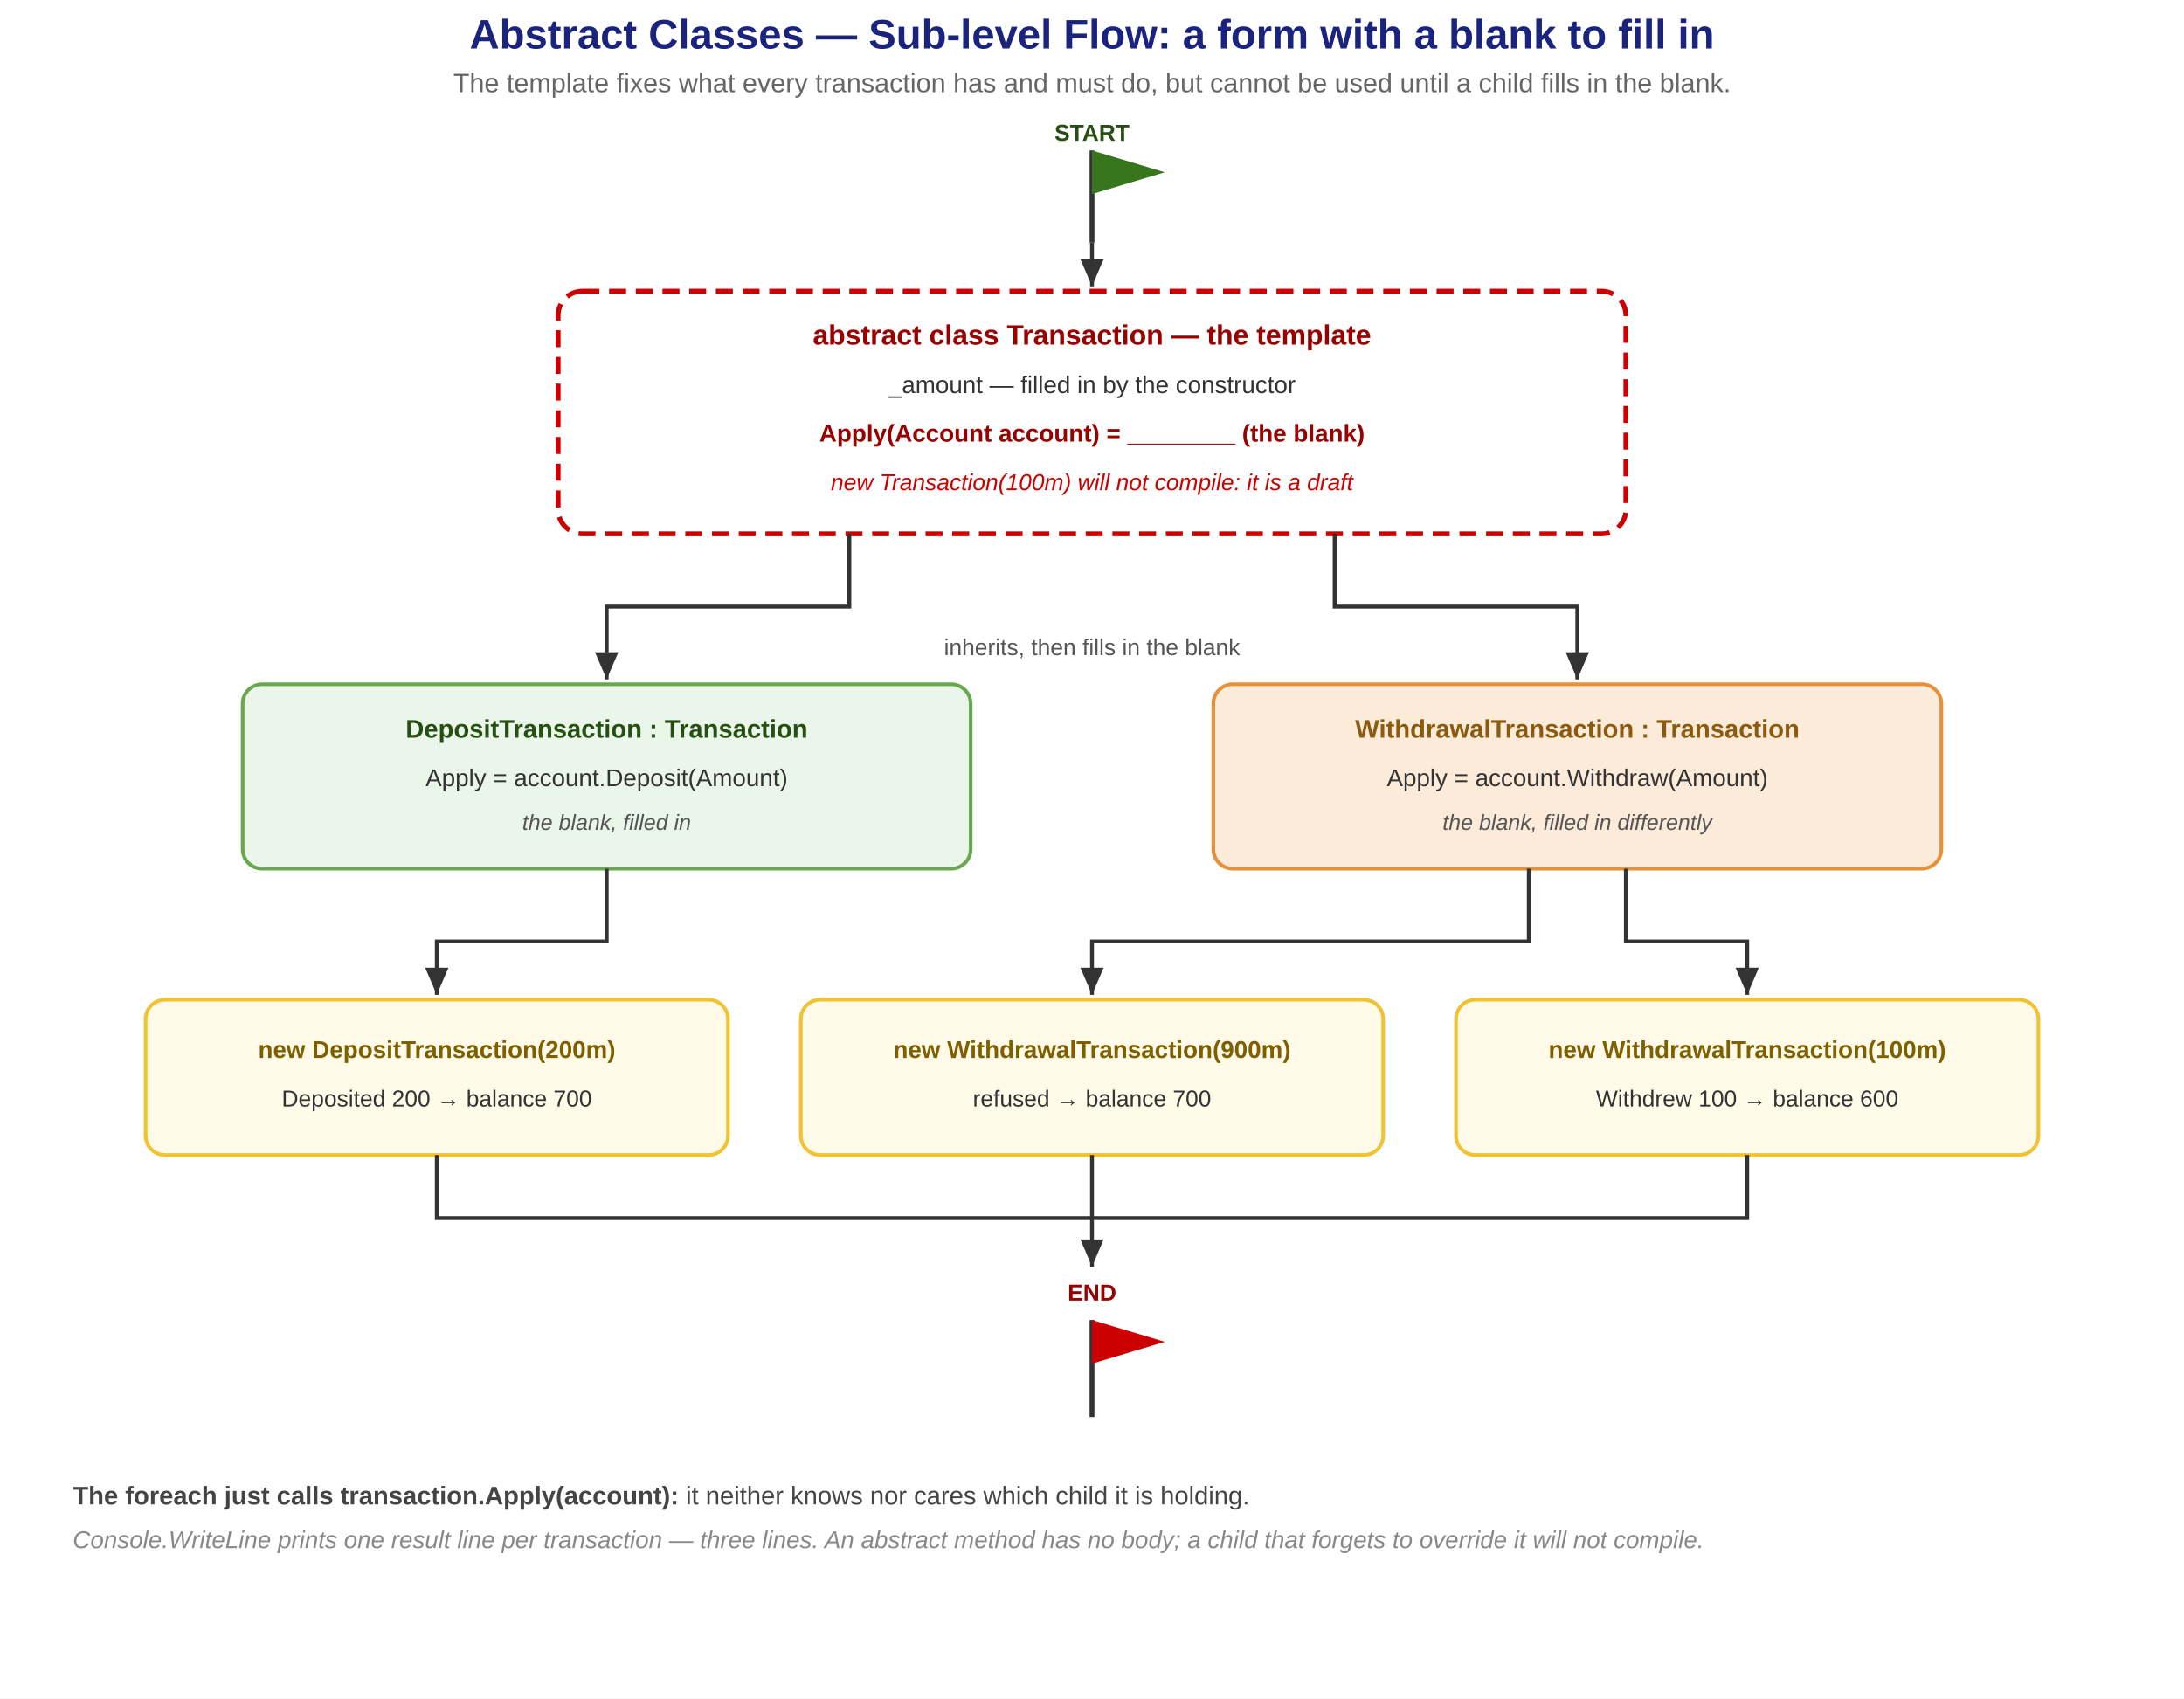
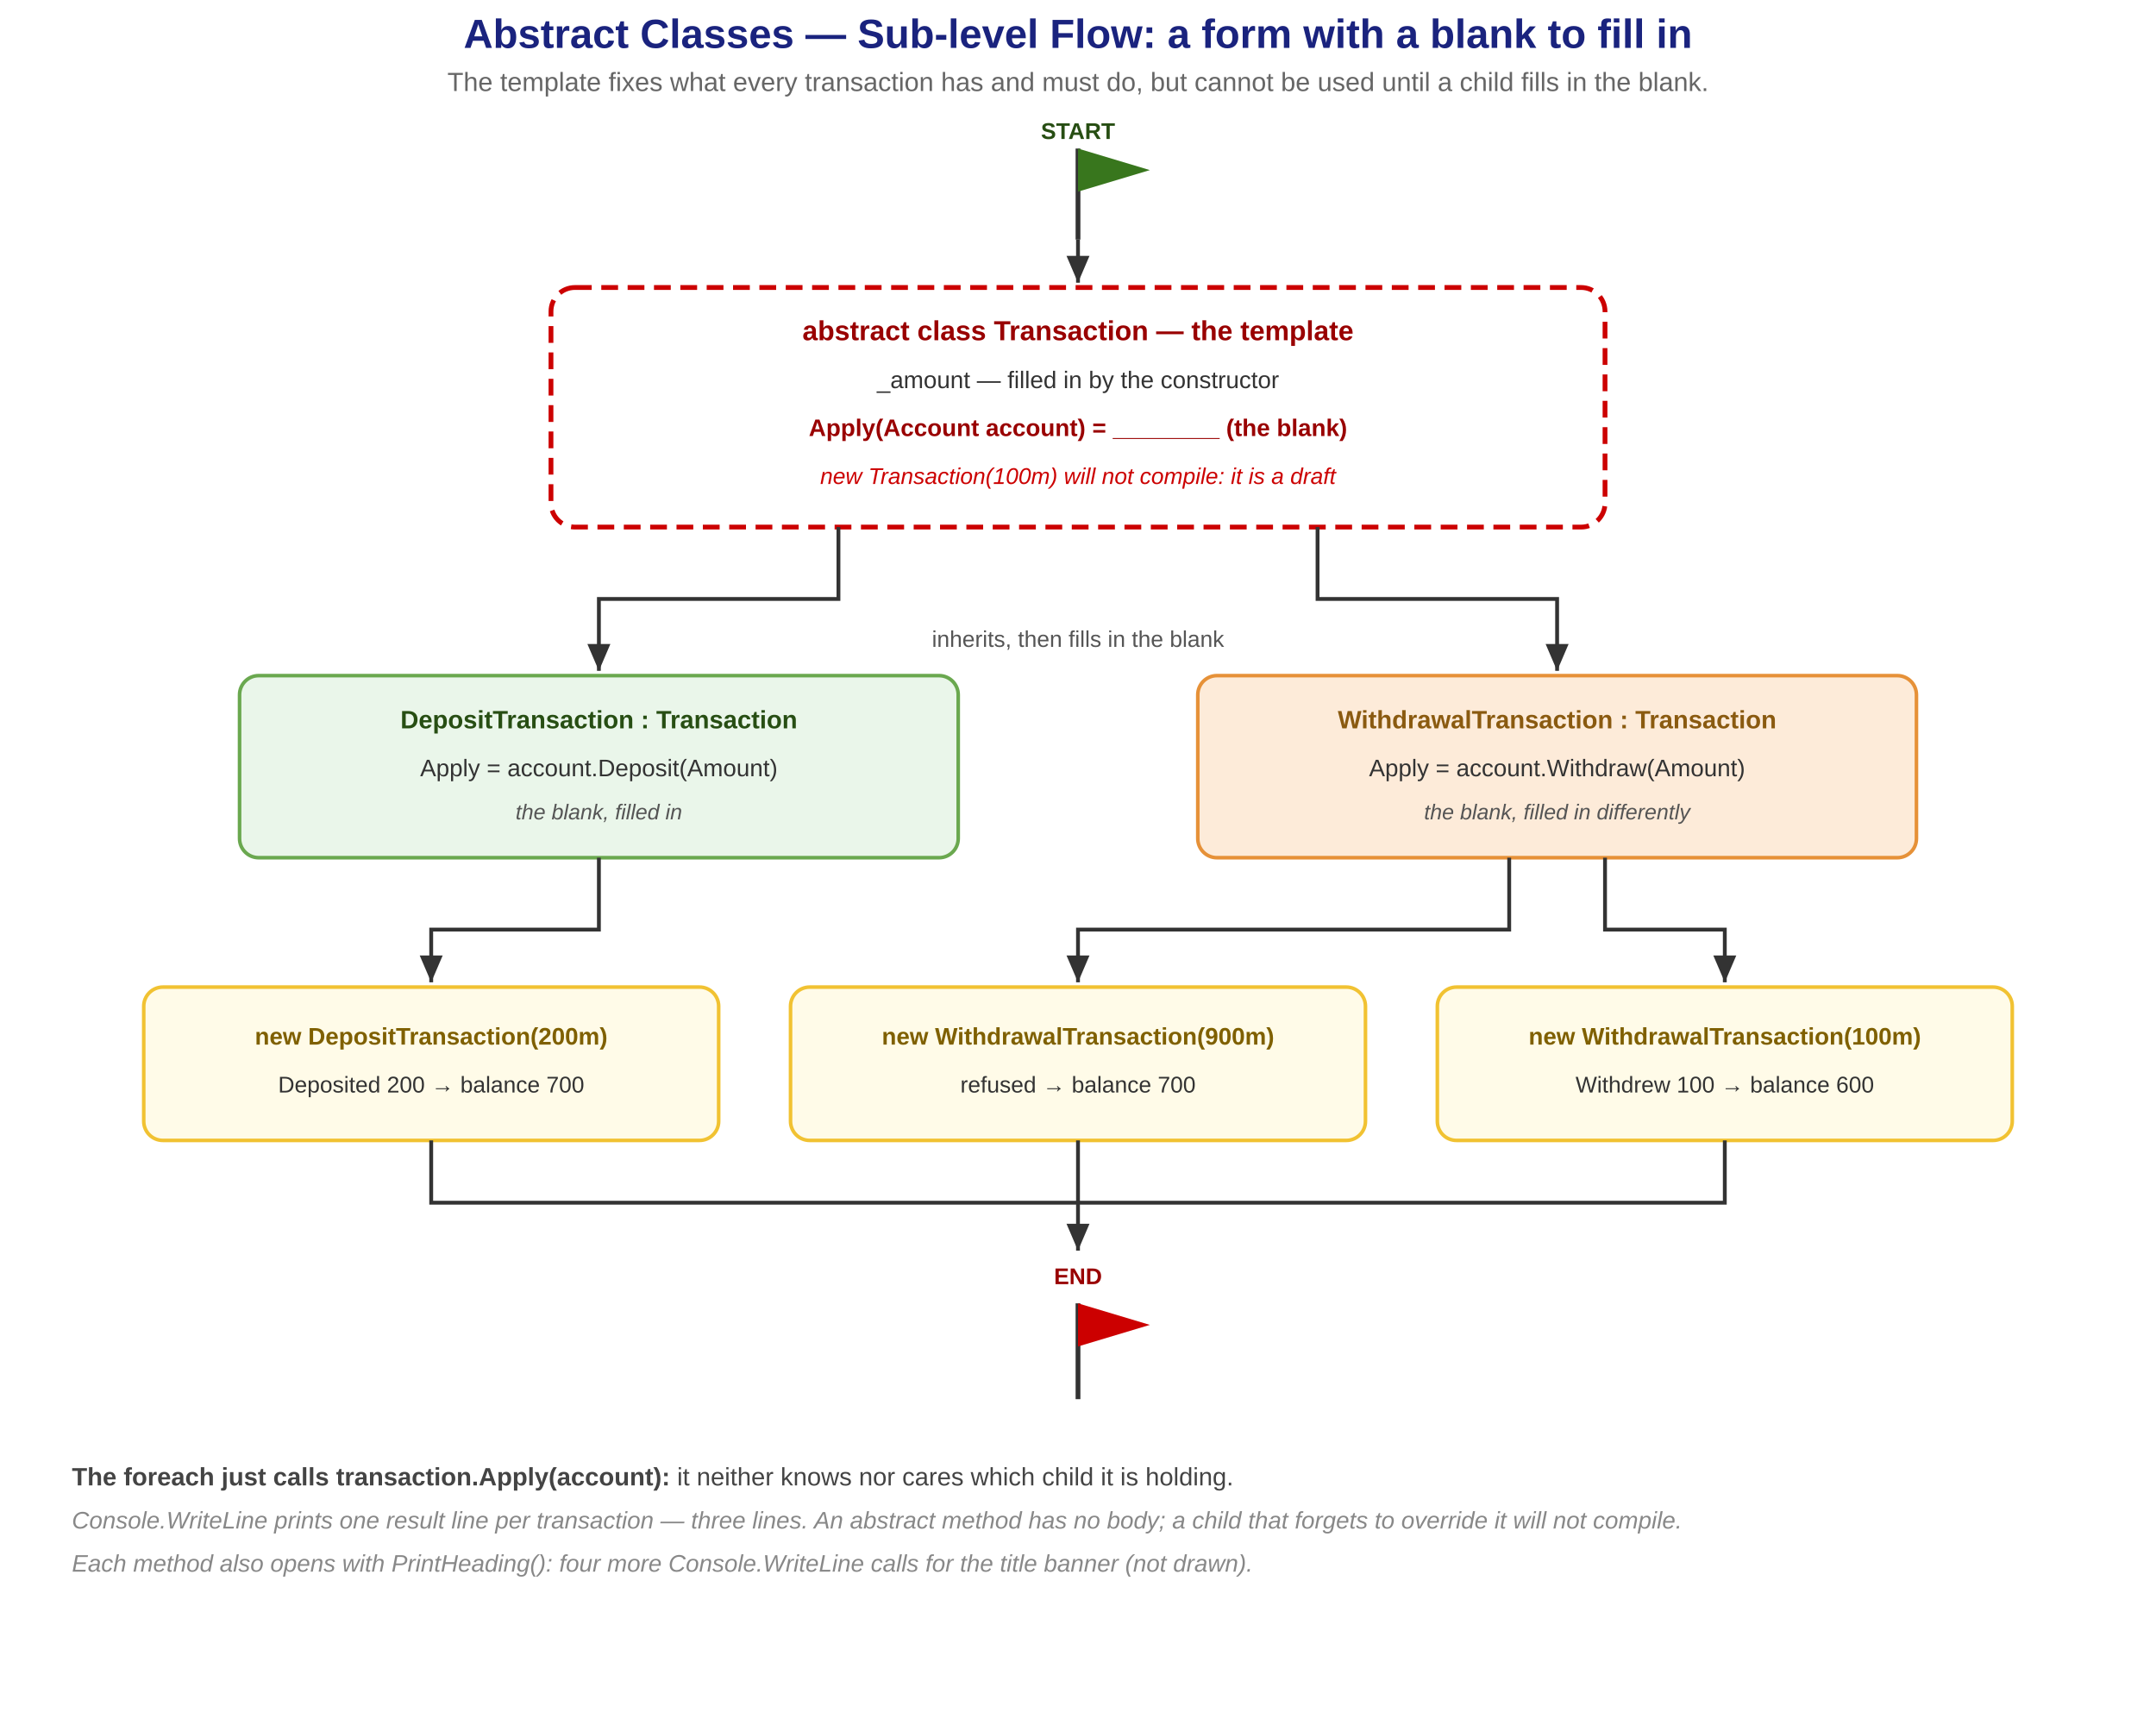
- <svg xmlns="http://www.w3.org/2000/svg" viewBox="0 0 900 700" font-family="Arial, Helvetica, sans-serif">
+ <svg xmlns="http://www.w3.org/2000/svg" viewBox="0 0 900 720" font-family="Arial, Helvetica, sans-serif">
  <defs>
    <marker id="a" markerWidth="9" markerHeight="9" refX="7" refY="3" orient="auto">
      <path d="M0,0 L7,3 L0,6 Z" fill="#333" />
    </marker>
  </defs>
-   <rect x="0" y="0" width="900" height="700" fill="#ffffff" />
+   <rect x="0" y="0" width="900" height="720" fill="#ffffff" />
  <text x="450.0" y="20" text-anchor="middle" font-size="17" font-weight="bold" fill="#1a237e">Abstract Classes — Sub-level Flow: a form with a blank to fill in</text>
  <text x="450.0" y="38" text-anchor="middle" font-size="11" fill="#666">The template fixes what every transaction has and must do, but cannot be used until a child fills in the blank.</text>
  <text x="450" y="58" text-anchor="middle" font-size="9.5" font-weight="bold" fill="#274e13">START</text>
  <line x1="450" y1="62" x2="450" y2="100" stroke="#333" stroke-width="2" />
  <polygon points="450,62 450,80 480,71" fill="#38761d" />
  <line x1="450" y1="100" x2="450" y2="118" stroke="#333" stroke-width="1.6" marker-end="url(#a)" />
  <rect x="230" y="120" width="440" height="100" rx="10" fill="#ffffff" stroke="#cc0000" stroke-width="2" stroke-dasharray="7 4" />
  <text x="450" y="142" text-anchor="middle" font-size="11.5" font-weight="bold" fill="#990000">abstract class Transaction — the template</text>
  <text x="450" y="162" text-anchor="middle" font-size="10" fill="#333">_amount — filled in by the constructor</text>
  <text x="450" y="182" text-anchor="middle" font-size="10" font-weight="bold" fill="#990000">Apply(Account account)  =  ________  (the blank)</text>
  <text x="450" y="202" text-anchor="middle" font-size="9.5" font-style="italic" fill="#cc0000">new Transaction(100m) will not compile: it is a draft</text>
  <polyline points="350,220 350,250 250,250 250,280" fill="none" stroke="#333" stroke-width="1.6" marker-end="url(#a)" />
  <polyline points="550,220 550,250 650,250 650,280" fill="none" stroke="#333" stroke-width="1.6" marker-end="url(#a)" />
  <text x="450" y="270" text-anchor="middle" font-size="9.5" fill="#555">inherits, then fills in the blank</text>
  <rect x="100" y="282" width="300" height="76" rx="8" fill="#eaf6ea" stroke="#6aa84f" stroke-width="1.5" />
  <text x="250" y="304" text-anchor="middle" font-size="10.5" font-weight="bold" fill="#274e13">DepositTransaction : Transaction</text>
  <text x="250" y="324" text-anchor="middle" font-size="10" fill="#333">Apply = account.Deposit(Amount)</text>
  <text x="250" y="342" text-anchor="middle" font-size="9" font-style="italic" fill="#555">the blank, filled in</text>
  <rect x="500" y="282" width="300" height="76" rx="8" fill="#fdebd9" stroke="#e69138" stroke-width="1.5" />
  <text x="650" y="304" text-anchor="middle" font-size="10.5" font-weight="bold" fill="#8a5a10">WithdrawalTransaction : Transaction</text>
  <text x="650" y="324" text-anchor="middle" font-size="10" fill="#333">Apply = account.Withdraw(Amount)</text>
  <text x="650" y="342" text-anchor="middle" font-size="9" font-style="italic" fill="#555">the blank, filled in differently</text>
  <polyline points="250,358 250,388 180,388 180,410" fill="none" stroke="#333" stroke-width="1.6" marker-end="url(#a)" />
  <polyline points="630,358 630,388 450,388 450,410" fill="none" stroke="#333" stroke-width="1.6" marker-end="url(#a)" />
  <polyline points="670,358 670,388 720,388 720,410" fill="none" stroke="#333" stroke-width="1.6" marker-end="url(#a)" />
  <rect x="60" y="412" width="240" height="64" rx="8" fill="#fffbe8" stroke="#f1c232" stroke-width="1.5" />
  <text x="180" y="436" text-anchor="middle" font-size="10" font-weight="bold" fill="#7f6000">new DepositTransaction(200m)</text>
  <text x="180" y="456" text-anchor="middle" font-size="9.5" fill="#333">Deposited 200 → balance 700</text>
  <rect x="330" y="412" width="240" height="64" rx="8" fill="#fffbe8" stroke="#f1c232" stroke-width="1.5" />
  <text x="450" y="436" text-anchor="middle" font-size="10" font-weight="bold" fill="#7f6000">new WithdrawalTransaction(900m)</text>
  <text x="450" y="456" text-anchor="middle" font-size="9.5" fill="#333">refused → balance 700</text>
  <rect x="600" y="412" width="240" height="64" rx="8" fill="#fffbe8" stroke="#f1c232" stroke-width="1.5" />
  <text x="720" y="436" text-anchor="middle" font-size="10" font-weight="bold" fill="#7f6000">new WithdrawalTransaction(100m)</text>
  <text x="720" y="456" text-anchor="middle" font-size="9.5" fill="#333">Withdrew 100 → balance 600</text>
  <polyline points="180,476 180,502 450,502" fill="none" stroke="#333" stroke-width="1.6" />
  <line x1="450" y1="476" x2="450" y2="502" stroke="#333" stroke-width="1.6" />
  <polyline points="720,476 720,502 450,502" fill="none" stroke="#333" stroke-width="1.6" />
  <line x1="450" y1="502" x2="450" y2="522" stroke="#333" stroke-width="1.6" marker-end="url(#a)" />
  <text x="450" y="536" text-anchor="middle" font-size="9.5" font-weight="bold" fill="#990000">END</text>
  <line x1="450" y1="544" x2="450" y2="584" stroke="#333" stroke-width="2" />
  <polygon points="450,544 450,562 480,553" fill="#cc0000" />
  <text x="30" y="620" font-size="10.5" fill="#444">
    <tspan font-weight="bold">The foreach just calls transaction.Apply(account):</tspan> it neither knows nor cares which child it is holding.</text>
  <text x="30" y="638" font-size="10" font-style="italic" fill="#888">Console.WriteLine prints one result line per transaction — three lines. An abstract method has no body; a child that forgets to override it will not compile.</text>
+   <text x="30" y="656" font-size="10" font-style="italic" fill="#888">Each method also opens with PrintHeading(): four more Console.WriteLine calls for the title banner (not drawn).</text>
</svg>
